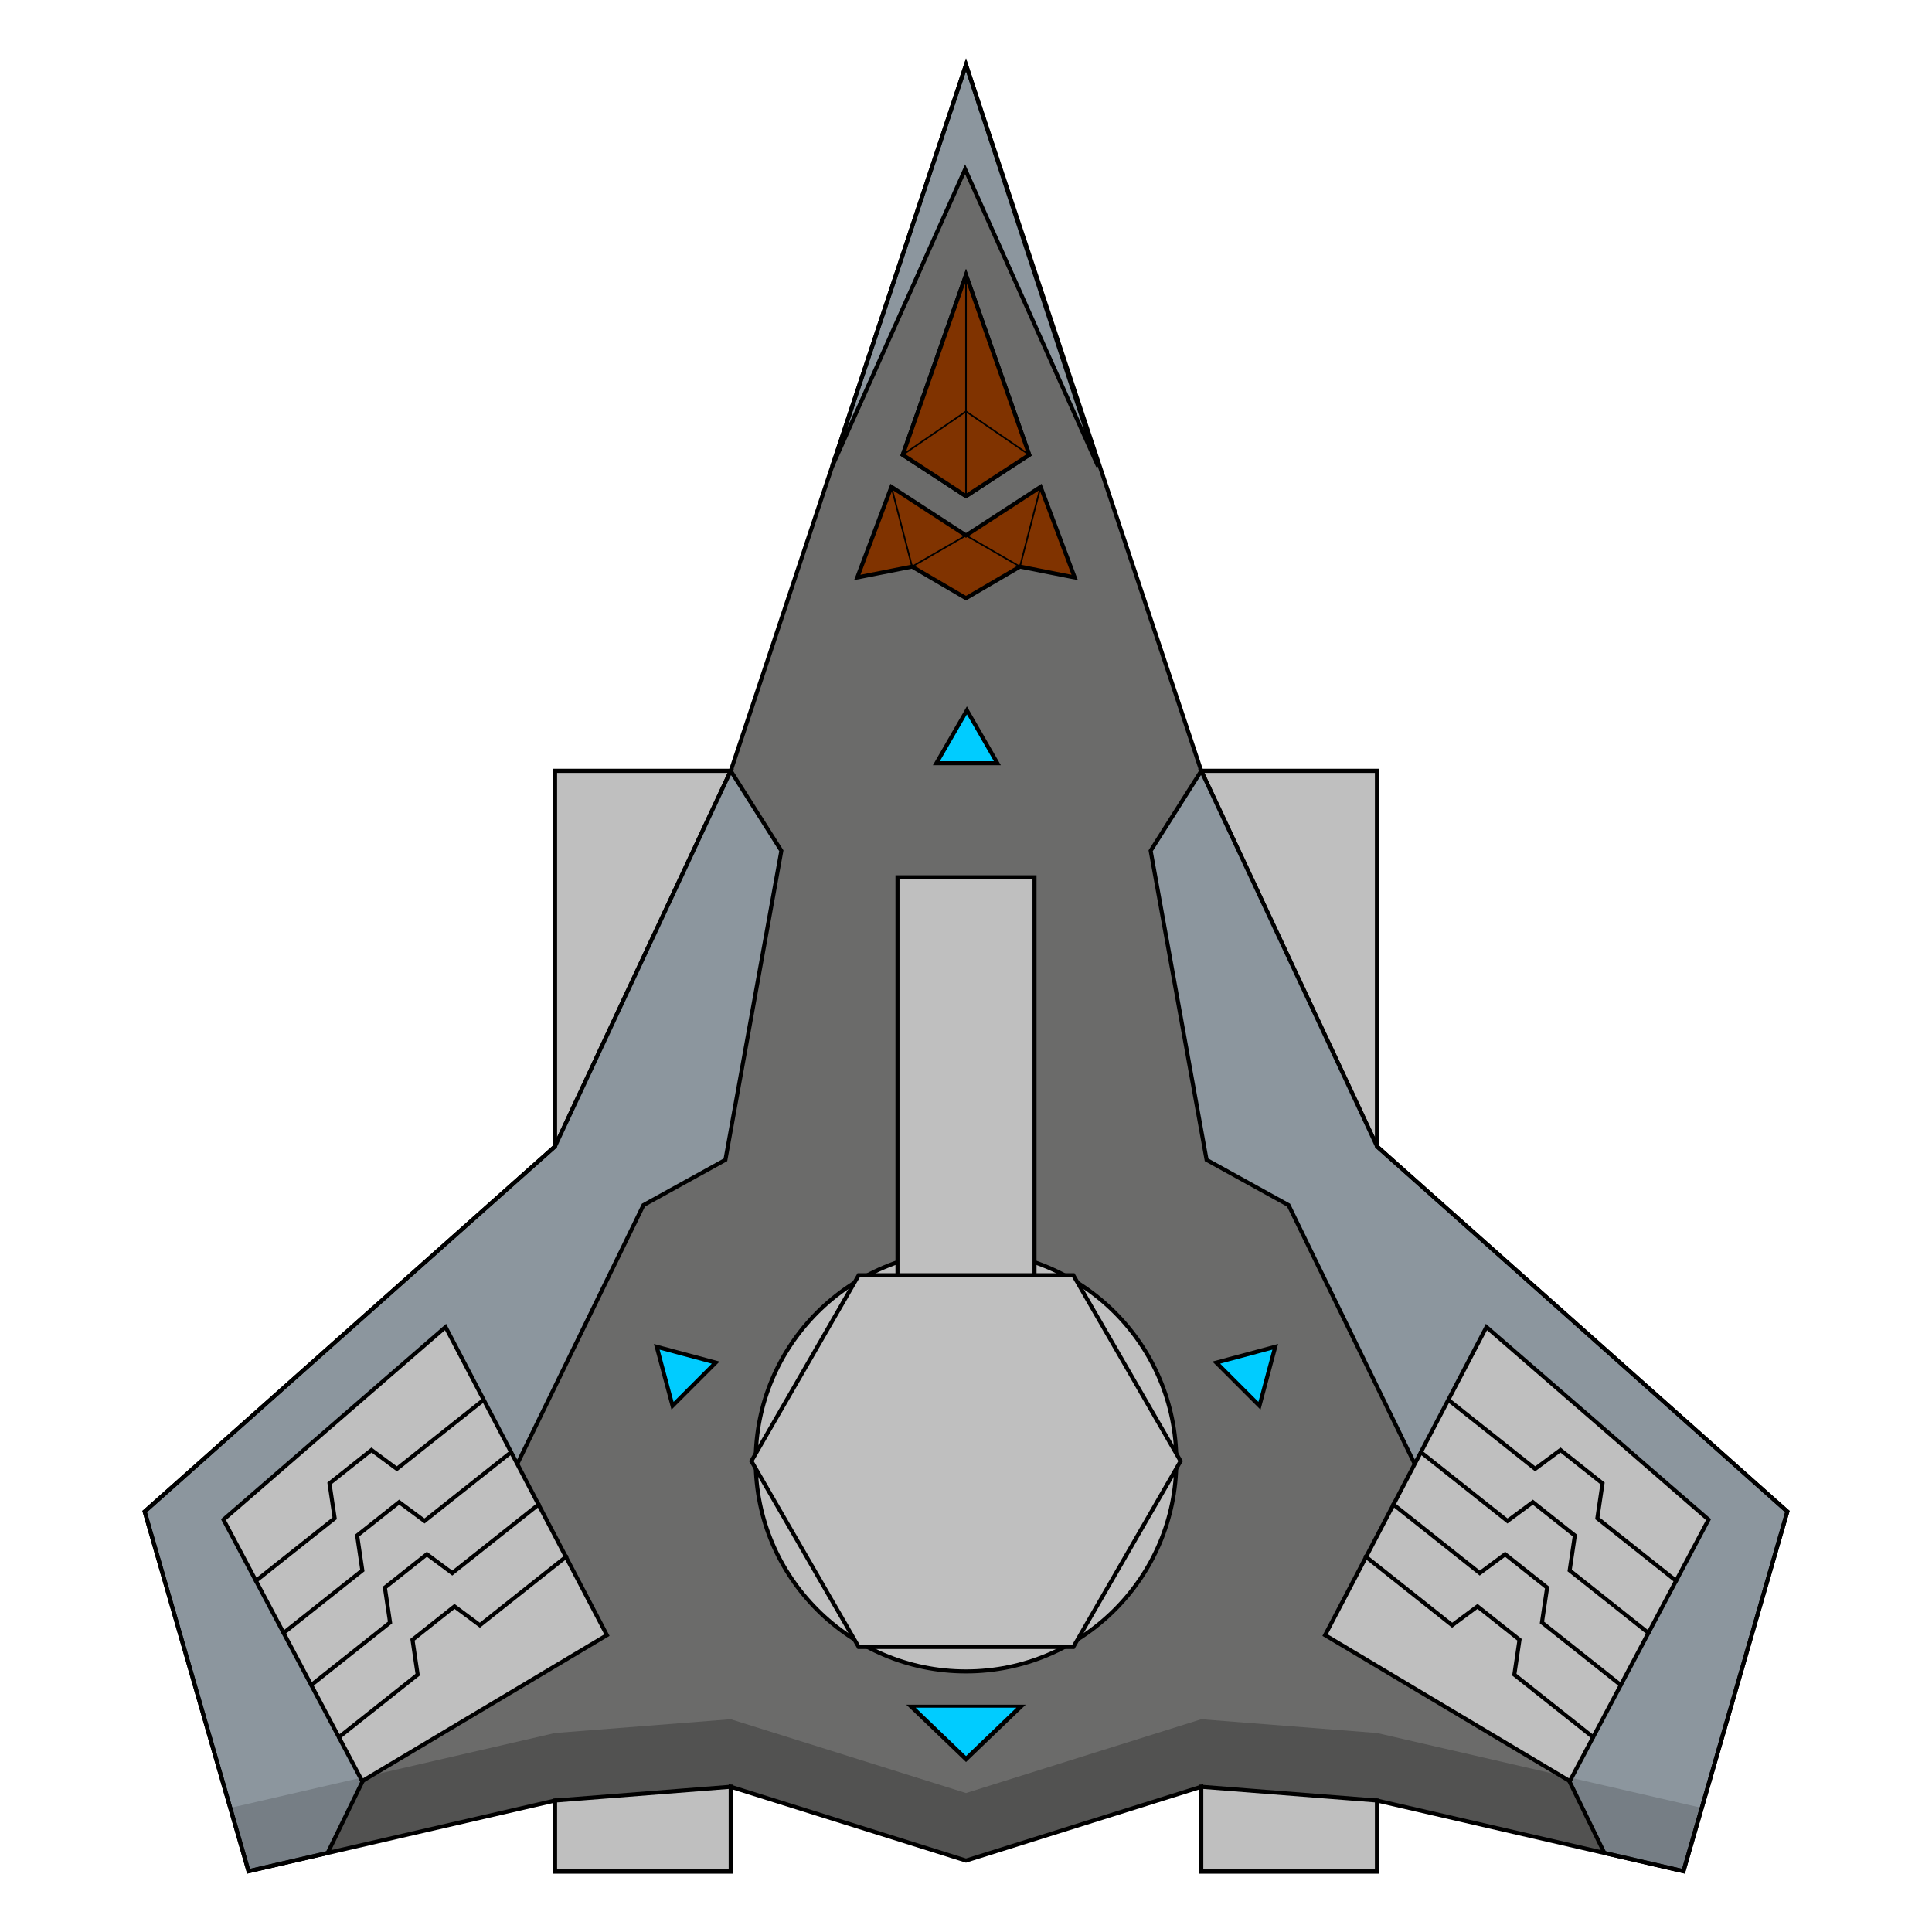
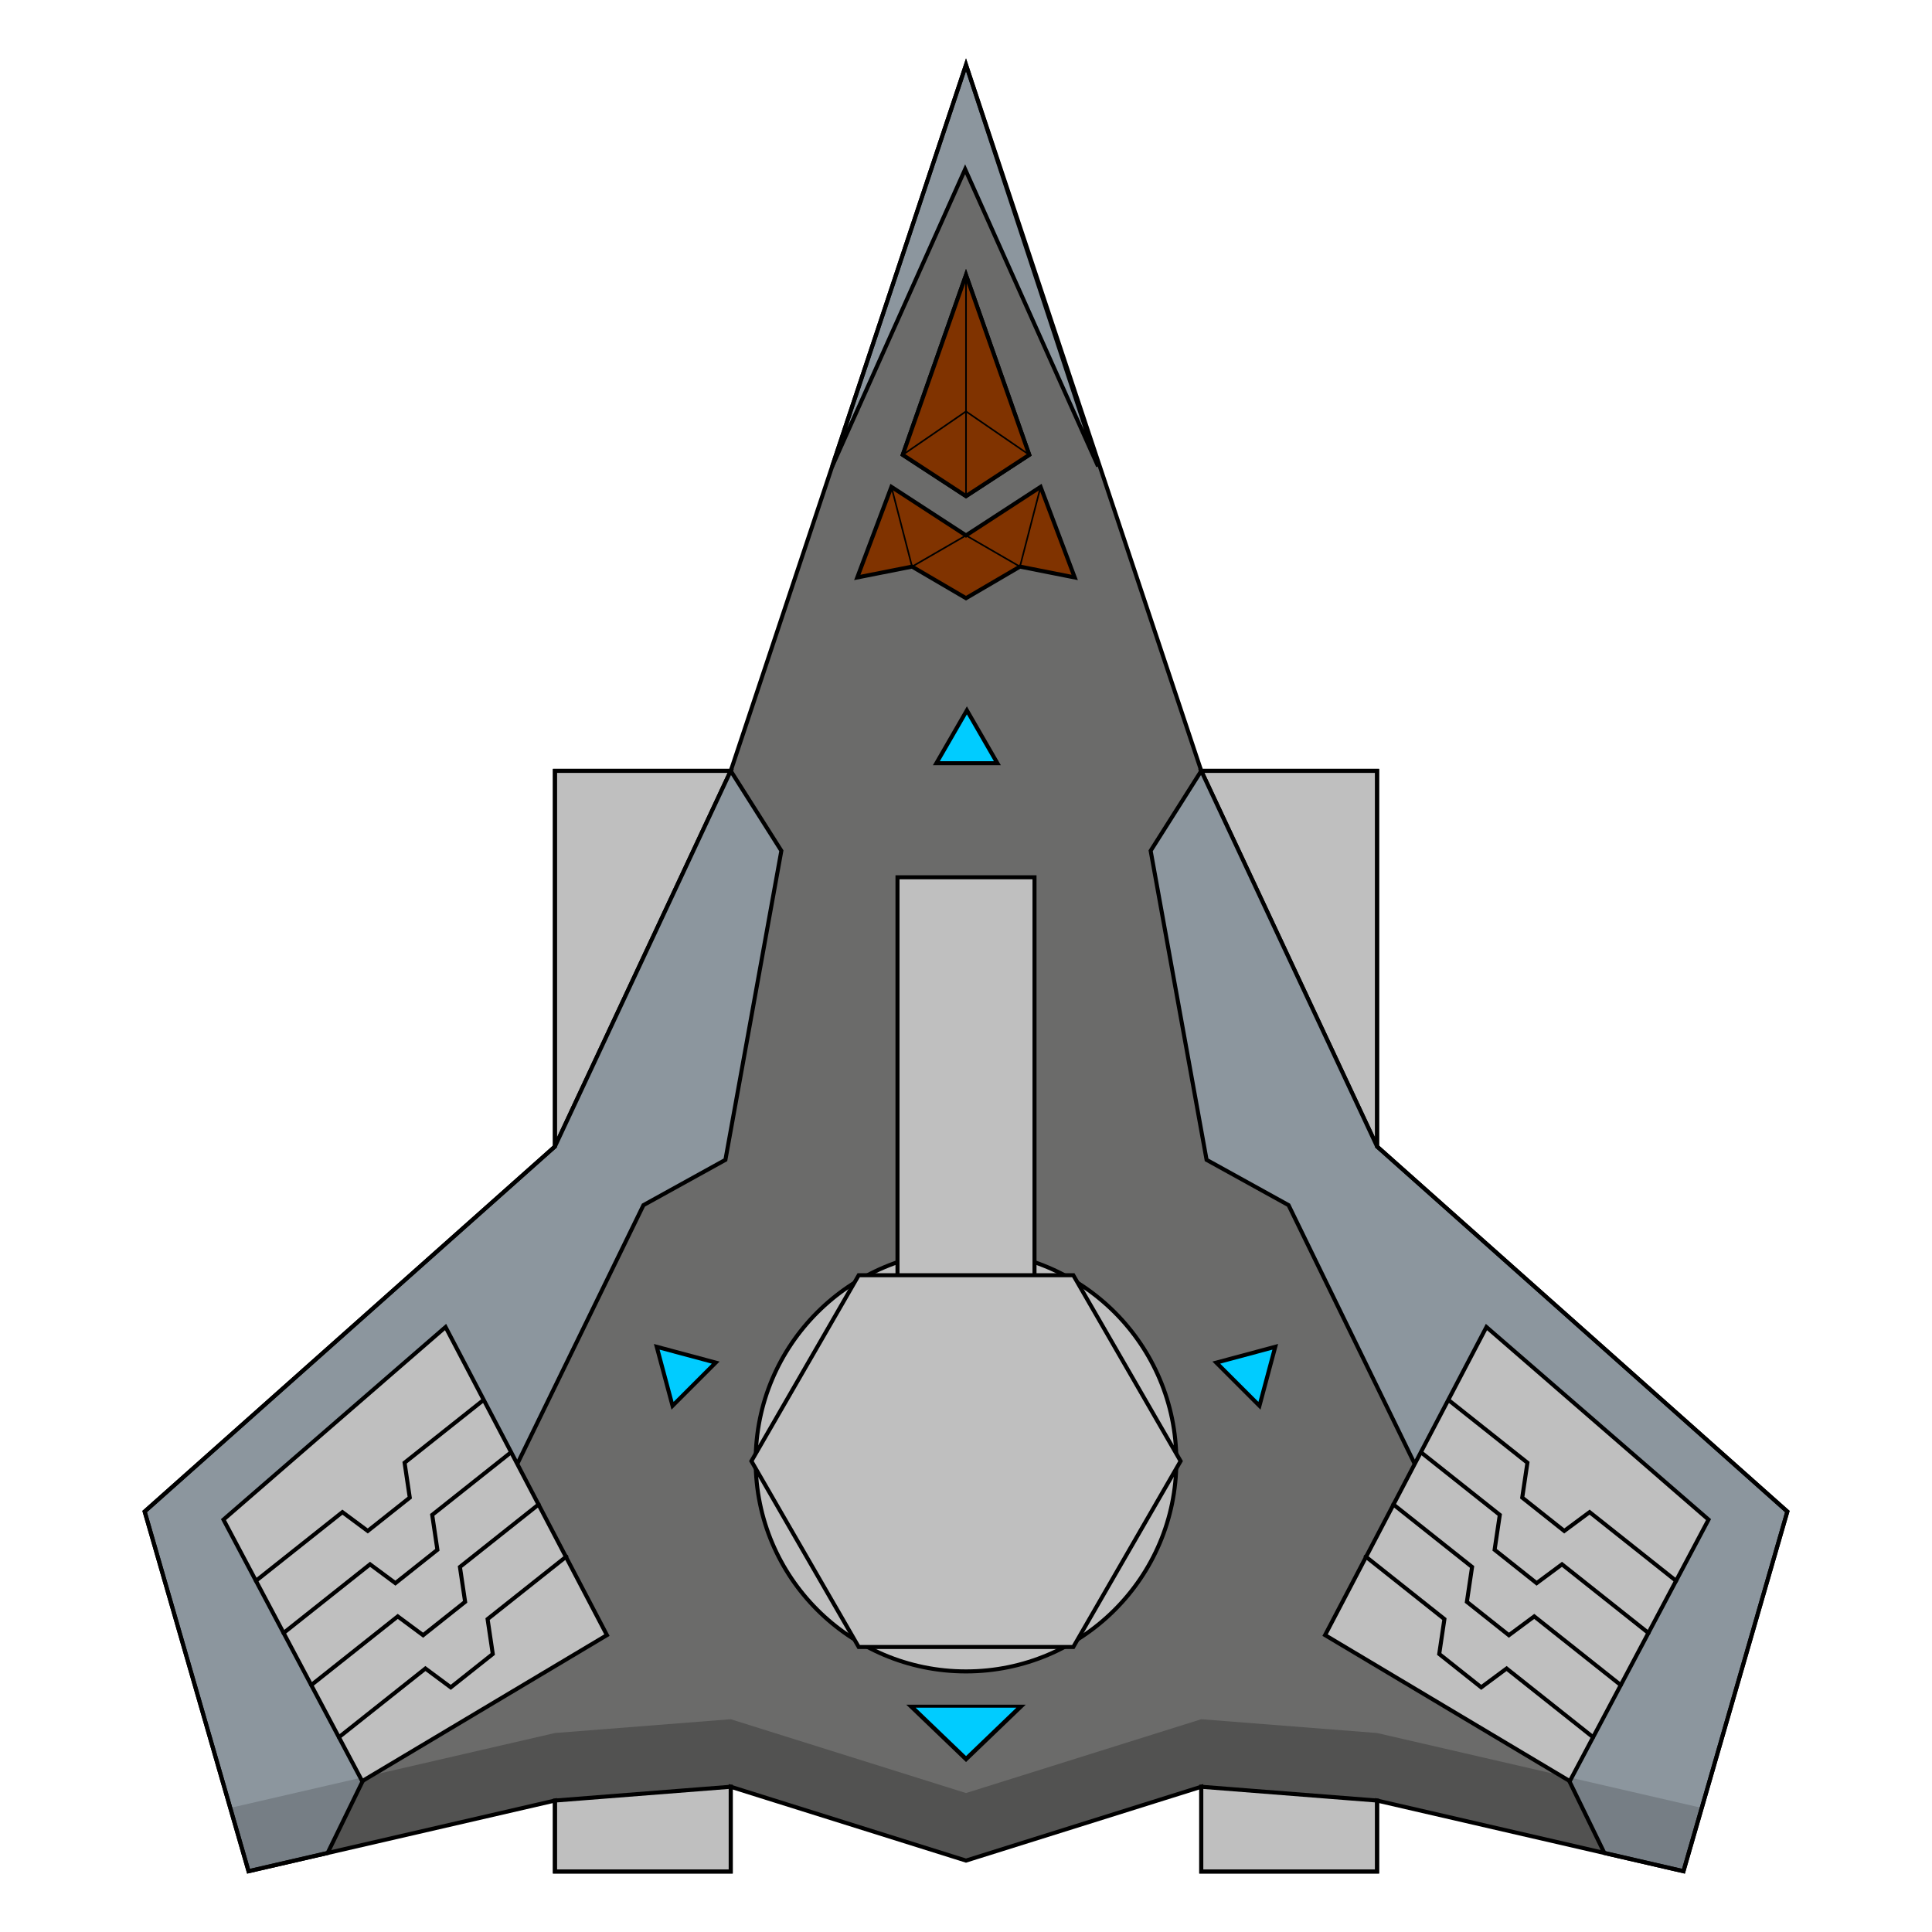
<svg xmlns="http://www.w3.org/2000/svg" width="480" height="480" viewBox="0 0 127 127" version="1.1" id="svg1">
  <defs id="defs1" />
  <g id="layer1">
    <path id="rect2-0" style="fill:#6b6b6a;fill-opacity:1;stroke:#000000;stroke-width:0.265;stroke-linecap:round;stroke-dasharray:none" d="M -76.428,2.788 -90.862,46.103 H -101.65 V 69.149 l -25.171,22.392 6.374,22.066 18.797,-4.336 v 4.352 h 10.787 v -5.198 l 14.434,4.529 14.434,-4.529 v 5.198 h 10.787 v -4.352 l 18.797,4.336 6.374,-22.066 L -51.206,69.149 V 46.103 h -10.787 z" />
    <g id="g65" transform="matrix(1.071405,0,0,1.071554,-4.534192,-4.551103)" style="stroke-width:0.933">
      <path id="rect2" style="fill:#6b6b6a;fill-opacity:1;stroke:none;stroke-width:0.247;stroke-linecap:round;stroke-dasharray:none" d="M 63.5,8.221 49.066,51.535 H 38.278 v 23.046 l -25.171,22.392 6.374,22.066 18.797,-4.336 v 4.352 h 10.787 v -5.198 L 63.5,118.386 77.934,113.857 v 5.198 h 10.787 v -4.352 L 107.519,119.039 113.893,96.974 88.722,74.581 V 51.535 H 77.934 Z" />
      <path style="fill:#525251;fill-opacity:1;stroke:none;stroke-width:0.247;stroke-linecap:round;stroke-dasharray:none;stroke-opacity:1" d="M 99.927,113.145 88.722,110.56 77.934,109.714 63.5,114.243 l -14.434,-4.529 -10.787,0.846 -11.206,2.585 -0.579,0.342 -2.161,4.433 13.946,-3.217 10.787,-0.846 14.434,4.529 14.434,-4.529 10.787,0.846 13.946,3.217 -2.121,-4.409 z" id="path50" />
      <path style="fill:#bfbfbf;fill-opacity:1;stroke:#000000;stroke-width:0.247;stroke-linecap:round;stroke-dasharray:none" d="m 38.278,114.703 10.787,-0.846 v 5.198 H 38.278 Z" id="path3" />
      <path style="fill:#bfbfbf;fill-opacity:1;stroke:#000000;stroke-width:0.247;stroke-linecap:round;stroke-dasharray:none" d="M 38.278,74.581 49.066,51.535 H 38.278 Z" id="path4" />
      <path style="fill:#bfbfbf;fill-opacity:1;stroke:#000000;stroke-width:0.247;stroke-linecap:round;stroke-dasharray:none" d="m 88.722,114.703 -10.787,-0.846 v 5.198 h 10.787 z" id="path5" />
      <path style="fill:#bfbfbf;fill-opacity:1;stroke:#000000;stroke-width:0.247;stroke-linecap:round;stroke-dasharray:none" d="M 88.722,74.581 77.934,51.535 h 10.787 z" id="path6" />
      <path style="fill:#8c969e;fill-opacity:1;stroke:none;stroke-width:0.247;stroke-linecap:round" d="M 24.333,117.92 43.71,78.177 48.739,75.398 52.171,56.438 49.066,51.535 38.278,74.581 13.107,96.974 19.481,119.039 Z" id="path1" />
      <path style="fill:#767e85;fill-opacity:1;stroke:none;stroke-width:0.247;stroke-linecap:round;stroke-dasharray:none;stroke-opacity:1" d="m 26.494,113.487 -2.161,4.433 -4.851,1.119 -1.123,-3.886 1.123,-0.257 4.851,-1.119 2.016,-0.465 z" id="path48" />
      <path style="fill:none;fill-opacity:1;stroke:#000000;stroke-width:0.247;stroke-linecap:round" d="M 24.333,117.92 43.71,78.177 48.739,75.398 52.171,56.438 49.066,51.535 38.278,74.581 13.107,96.974 19.481,119.039 Z" id="path2" />
      <g id="g11" transform="translate(-0.132291,2.663503)" style="stroke-width:0.933">
        <path id="rect8" style="fill:#bfbfbf;fill-opacity:1;stroke:#000000;stroke-width:0.247;stroke-linecap:round" d="M 18.075,94.805 31.701,82.991 41.602,101.89 26.586,110.848 Z" />
-         <path style="fill:none;fill-opacity:1;stroke:#000000;stroke-width:0.247;stroke-linecap:round;stroke-dasharray:none" d="m 20.067,98.559 4.831,-3.836 -0.318,-2.141 2.577,-2.046 1.556,1.154 5.305,-4.212" id="path8" />
-         <path style="fill:none;fill-opacity:1;stroke:#000000;stroke-width:0.247;stroke-linecap:round;stroke-dasharray:none" d="m 21.764,101.757 4.831,-3.836 -0.318,-2.141 2.577,-2.046 1.556,1.154 5.305,-4.212" id="path9" />
-         <path style="fill:none;fill-opacity:1;stroke:#000000;stroke-width:0.247;stroke-linecap:round;stroke-dasharray:none" d="m 23.465,104.952 4.831,-3.836 -0.318,-2.141 2.577,-2.046 1.556,1.154 5.305,-4.212" id="path10" />
-         <path style="fill:none;fill-opacity:1;stroke:#000000;stroke-width:0.247;stroke-linecap:round;stroke-dasharray:none" d="m 25.159,108.152 4.831,-3.836 -0.318,-2.141 2.577,-2.046 1.556,1.154 5.305,-4.212" id="path11" />
+         <path style="fill:none;fill-opacity:1;stroke:#000000;stroke-width:0.247;stroke-linecap:round;stroke-dasharray:none" d="m 39.111,97.071 -4.831,3.836 0.318,2.141 -2.577,2.046 -1.556,-1.154 -5.305,4.212" id="path8" />
+         <path style="fill:none;fill-opacity:1;stroke:#000000;stroke-width:0.247;stroke-linecap:round;stroke-dasharray:none" d="m 37.414,93.873 -4.831,3.836 0.318,2.141 -2.577,2.046 -1.556,-1.154 -5.305,4.212" id="path9" />
+         <path style="fill:none;fill-opacity:1;stroke:#000000;stroke-width:0.247;stroke-linecap:round;stroke-dasharray:none" d="m 35.713,90.679 -4.831,3.836 0.318,2.141 -2.577,2.046 -1.556,-1.154 -5.305,4.212" id="path10" />
+         <path style="fill:none;fill-opacity:1;stroke:#000000;stroke-width:0.247;stroke-linecap:round;stroke-dasharray:none" d="m 34.018,87.478 -4.831,3.836 0.318,2.141 -2.577,2.046 -1.556,-1.154 -5.305,4.212" id="path11" />
      </g>
      <path style="fill:#8c969e;fill-opacity:1;stroke:none;stroke-width:0.247;stroke-linecap:round" d="M 102.667,117.92 83.29,78.177 78.261,75.398 74.829,56.438 77.934,51.535 88.722,74.581 113.893,96.974 107.519,119.039 Z" id="path39" />
      <path style="fill:#767e85;fill-opacity:1;stroke:none;stroke-width:0.247;stroke-linecap:round;stroke-dasharray:none;stroke-opacity:1" d="m 100.506,113.487 2.161,4.433 4.851,1.119 1.123,-3.886 -1.123,-0.257 -4.851,-1.119 -2.016,-0.465 z" id="path51" />
      <path style="fill:none;fill-opacity:1;stroke:#000000;stroke-width:0.247;stroke-linecap:round" d="M 102.667,117.92 83.29,78.177 78.261,75.398 74.829,56.438 77.934,51.535 88.722,74.581 113.893,96.974 107.519,119.039 Z" id="path40" />
      <g id="g16" transform="matrix(-1,0,0,1,127.1323,2.663503)" style="stroke-width:0.933">
        <path id="path12" style="fill:#bfbfbf;fill-opacity:1;stroke:#000000;stroke-width:0.247;stroke-linecap:round" d="M 18.075,94.805 31.701,82.991 41.602,101.89 26.586,110.848 Z" />
-         <path style="fill:none;fill-opacity:1;stroke:#000000;stroke-width:0.247;stroke-linecap:round;stroke-dasharray:none" d="m 20.067,98.559 4.831,-3.836 -0.318,-2.141 2.577,-2.046 1.556,1.154 5.305,-4.212" id="path13" />
-         <path style="fill:none;fill-opacity:1;stroke:#000000;stroke-width:0.247;stroke-linecap:round;stroke-dasharray:none" d="m 21.764,101.757 4.831,-3.836 -0.318,-2.141 2.577,-2.046 1.556,1.154 5.305,-4.212" id="path14" />
-         <path style="fill:none;fill-opacity:1;stroke:#000000;stroke-width:0.247;stroke-linecap:round;stroke-dasharray:none" d="m 23.465,104.952 4.831,-3.836 -0.318,-2.141 2.577,-2.046 1.556,1.154 5.305,-4.212" id="path15" />
-         <path style="fill:none;fill-opacity:1;stroke:#000000;stroke-width:0.247;stroke-linecap:round;stroke-dasharray:none" d="m 25.159,108.152 4.831,-3.836 -0.318,-2.141 2.577,-2.046 1.556,1.154 5.305,-4.212" id="path16" />
+         <path style="fill:none;fill-opacity:1;stroke:#000000;stroke-width:0.247;stroke-linecap:round;stroke-dasharray:none" d="m 39.111,97.071 -4.831,3.836 0.318,2.141 -2.577,2.046 -1.556,-1.154 -5.305,4.212" id="path13" />
+         <path style="fill:none;fill-opacity:1;stroke:#000000;stroke-width:0.247;stroke-linecap:round;stroke-dasharray:none" d="m 37.414,93.873 -4.831,3.836 0.318,2.141 -2.577,2.046 -1.556,-1.154 -5.305,4.212" id="path14" />
+         <path style="fill:none;fill-opacity:1;stroke:#000000;stroke-width:0.247;stroke-linecap:round;stroke-dasharray:none" d="m 35.713,90.679 -4.831,3.836 0.318,2.141 -2.577,2.046 -1.556,-1.154 -5.305,4.212" id="path15" />
+         <path style="fill:none;fill-opacity:1;stroke:#000000;stroke-width:0.247;stroke-linecap:round;stroke-dasharray:none" d="m 34.018,87.478 -4.831,3.836 0.318,2.141 -2.577,2.046 -1.556,-1.154 -5.305,4.212" id="path16" />
      </g>
      <ellipse style="fill:#bfbfbf;fill-opacity:1;stroke:#000000;stroke-width:0.247;stroke-linecap:round;stroke-dasharray:none" id="path17" cx="63.5" cy="93.879" rx="12.905" ry="12.902" />
      <path style="fill:#803300;fill-opacity:1;stroke:#000000;stroke-width:0.247;stroke-linecap:round;stroke-opacity:1" d="m 67.381,32.149 -3.881,-11.033 -3.881,11.033 3.881,2.533 z" id="path22" />
      <path style="fill:#803300;fill-opacity:1;stroke:#000000;stroke-width:0.247;stroke-linecap:round;stroke-opacity:1" d="m 67.381,32.149 -3.881,-11.033 -3.881,11.033 3.881,2.533 z" id="path28" />
      <path style="fill:#803300;fill-opacity:1;stroke:#000000;stroke-width:0.247;stroke-linecap:round;stroke-opacity:1" d="m 66.81,39.006 3.361,0.665 -2.094,-5.557 -4.577,2.977 -4.577,-2.977 -2.094,5.557 3.361,-0.665 3.31,1.937 z" id="path32" />
      <path style="fill:none;fill-opacity:1;stroke:#000000;stroke-width:0.099;stroke-linecap:round;stroke-dasharray:none;stroke-opacity:1" d="m 58.923,34.114 1.267,4.893 3.31,-1.915 3.31,1.915 1.267,-4.893" id="path33" />
      <path style="fill:none;fill-opacity:1;stroke:#000000;stroke-width:0.099;stroke-linecap:round;stroke-dasharray:none;stroke-opacity:1" d="M 63.5,34.682 V 21.116" id="path34" />
      <path style="fill:none;fill-opacity:1;stroke:#000000;stroke-width:0.099;stroke-linecap:round;stroke-dasharray:none;stroke-opacity:1" d="m 59.619,32.149 3.881,-2.664 3.881,2.664" id="path35" />
      <path style="fill:#8c969e;fill-opacity:1;stroke:#000000;stroke-width:0.247;stroke-linecap:round;stroke-dasharray:none;stroke-opacity:1" d="M 71.603,32.855 63.447,14.629 55.291,32.855 63.5,8.221 Z" id="path38" />
      <path id="path49" style="fill:none;fill-opacity:1;stroke:#000000;stroke-width:0.247;stroke-linecap:round;stroke-dasharray:none" d="M 63.5,8.221 49.066,51.535 H 38.278 v 23.046 l -25.171,22.392 6.374,22.066 18.797,-4.336 v 4.352 h 10.787 v -5.198 L 63.5,118.386 77.934,113.857 v 5.198 h 10.787 v -4.352 L 107.519,119.039 113.893,96.974 88.722,74.581 V 51.535 H 77.934 Z" />
      <path style="fill:#00ccff;fill-opacity:1;stroke:#000000;stroke-width:0.247;stroke-linecap:round;stroke-dasharray:none;stroke-opacity:1" id="path60" d="m 65.426,51.068 -3.745,0 1.873,-3.244 z" />
      <path style="fill:#00ccff;fill-opacity:1;stroke:#000000;stroke-width:0.247;stroke-linecap:round;stroke-dasharray:none;stroke-opacity:1" id="path61" d="m 65.426,51.068 -3.745,0 1.873,-3.244 z" transform="rotate(-45,101.169,90.31522)" />
      <path style="fill:#00ccff;fill-opacity:1;stroke:#000000;stroke-width:0.247;stroke-linecap:round;stroke-dasharray:none;stroke-opacity:1" id="path62" d="m 65.426,51.068 -3.745,0 1.873,-3.244 z" transform="matrix(-0.7071068,-0.7071068,-0.7071068,0.7071068,161.2308,97.98999)" />
      <path style="fill:#00ccff;fill-opacity:1;stroke:#000000;stroke-width:0.184;stroke-linecap:round;stroke-dasharray:none;stroke-opacity:1" id="path63" d="m 65.426,51.068 -3.745,0 1.873,-3.244 z" transform="matrix(1.804491,0,0,-1,-51.18066,159.9811)" />
      <rect style="fill:#bfbfbf;fill-opacity:1;stroke:#000000;stroke-width:0.247;stroke-linecap:round;stroke-dasharray:none;stroke-opacity:1" id="rect65" width="8.406" height="27.386" x="59.297" y="58.064" />
      <path style="fill:#bfbfbf;fill-opacity:1;stroke:#000000;stroke-width:0.238;stroke-linecap:round;stroke-dasharray:none;stroke-opacity:1" id="path65" d="m 69.849,104.876 -12.698,0 -6.349,-10.997 6.349,-10.997 12.698,0 6.349,10.997 z" transform="matrix(1.036905,0,0,1.036905,-2.343443,-3.464571)" />
    </g>
  </g>
</svg>
